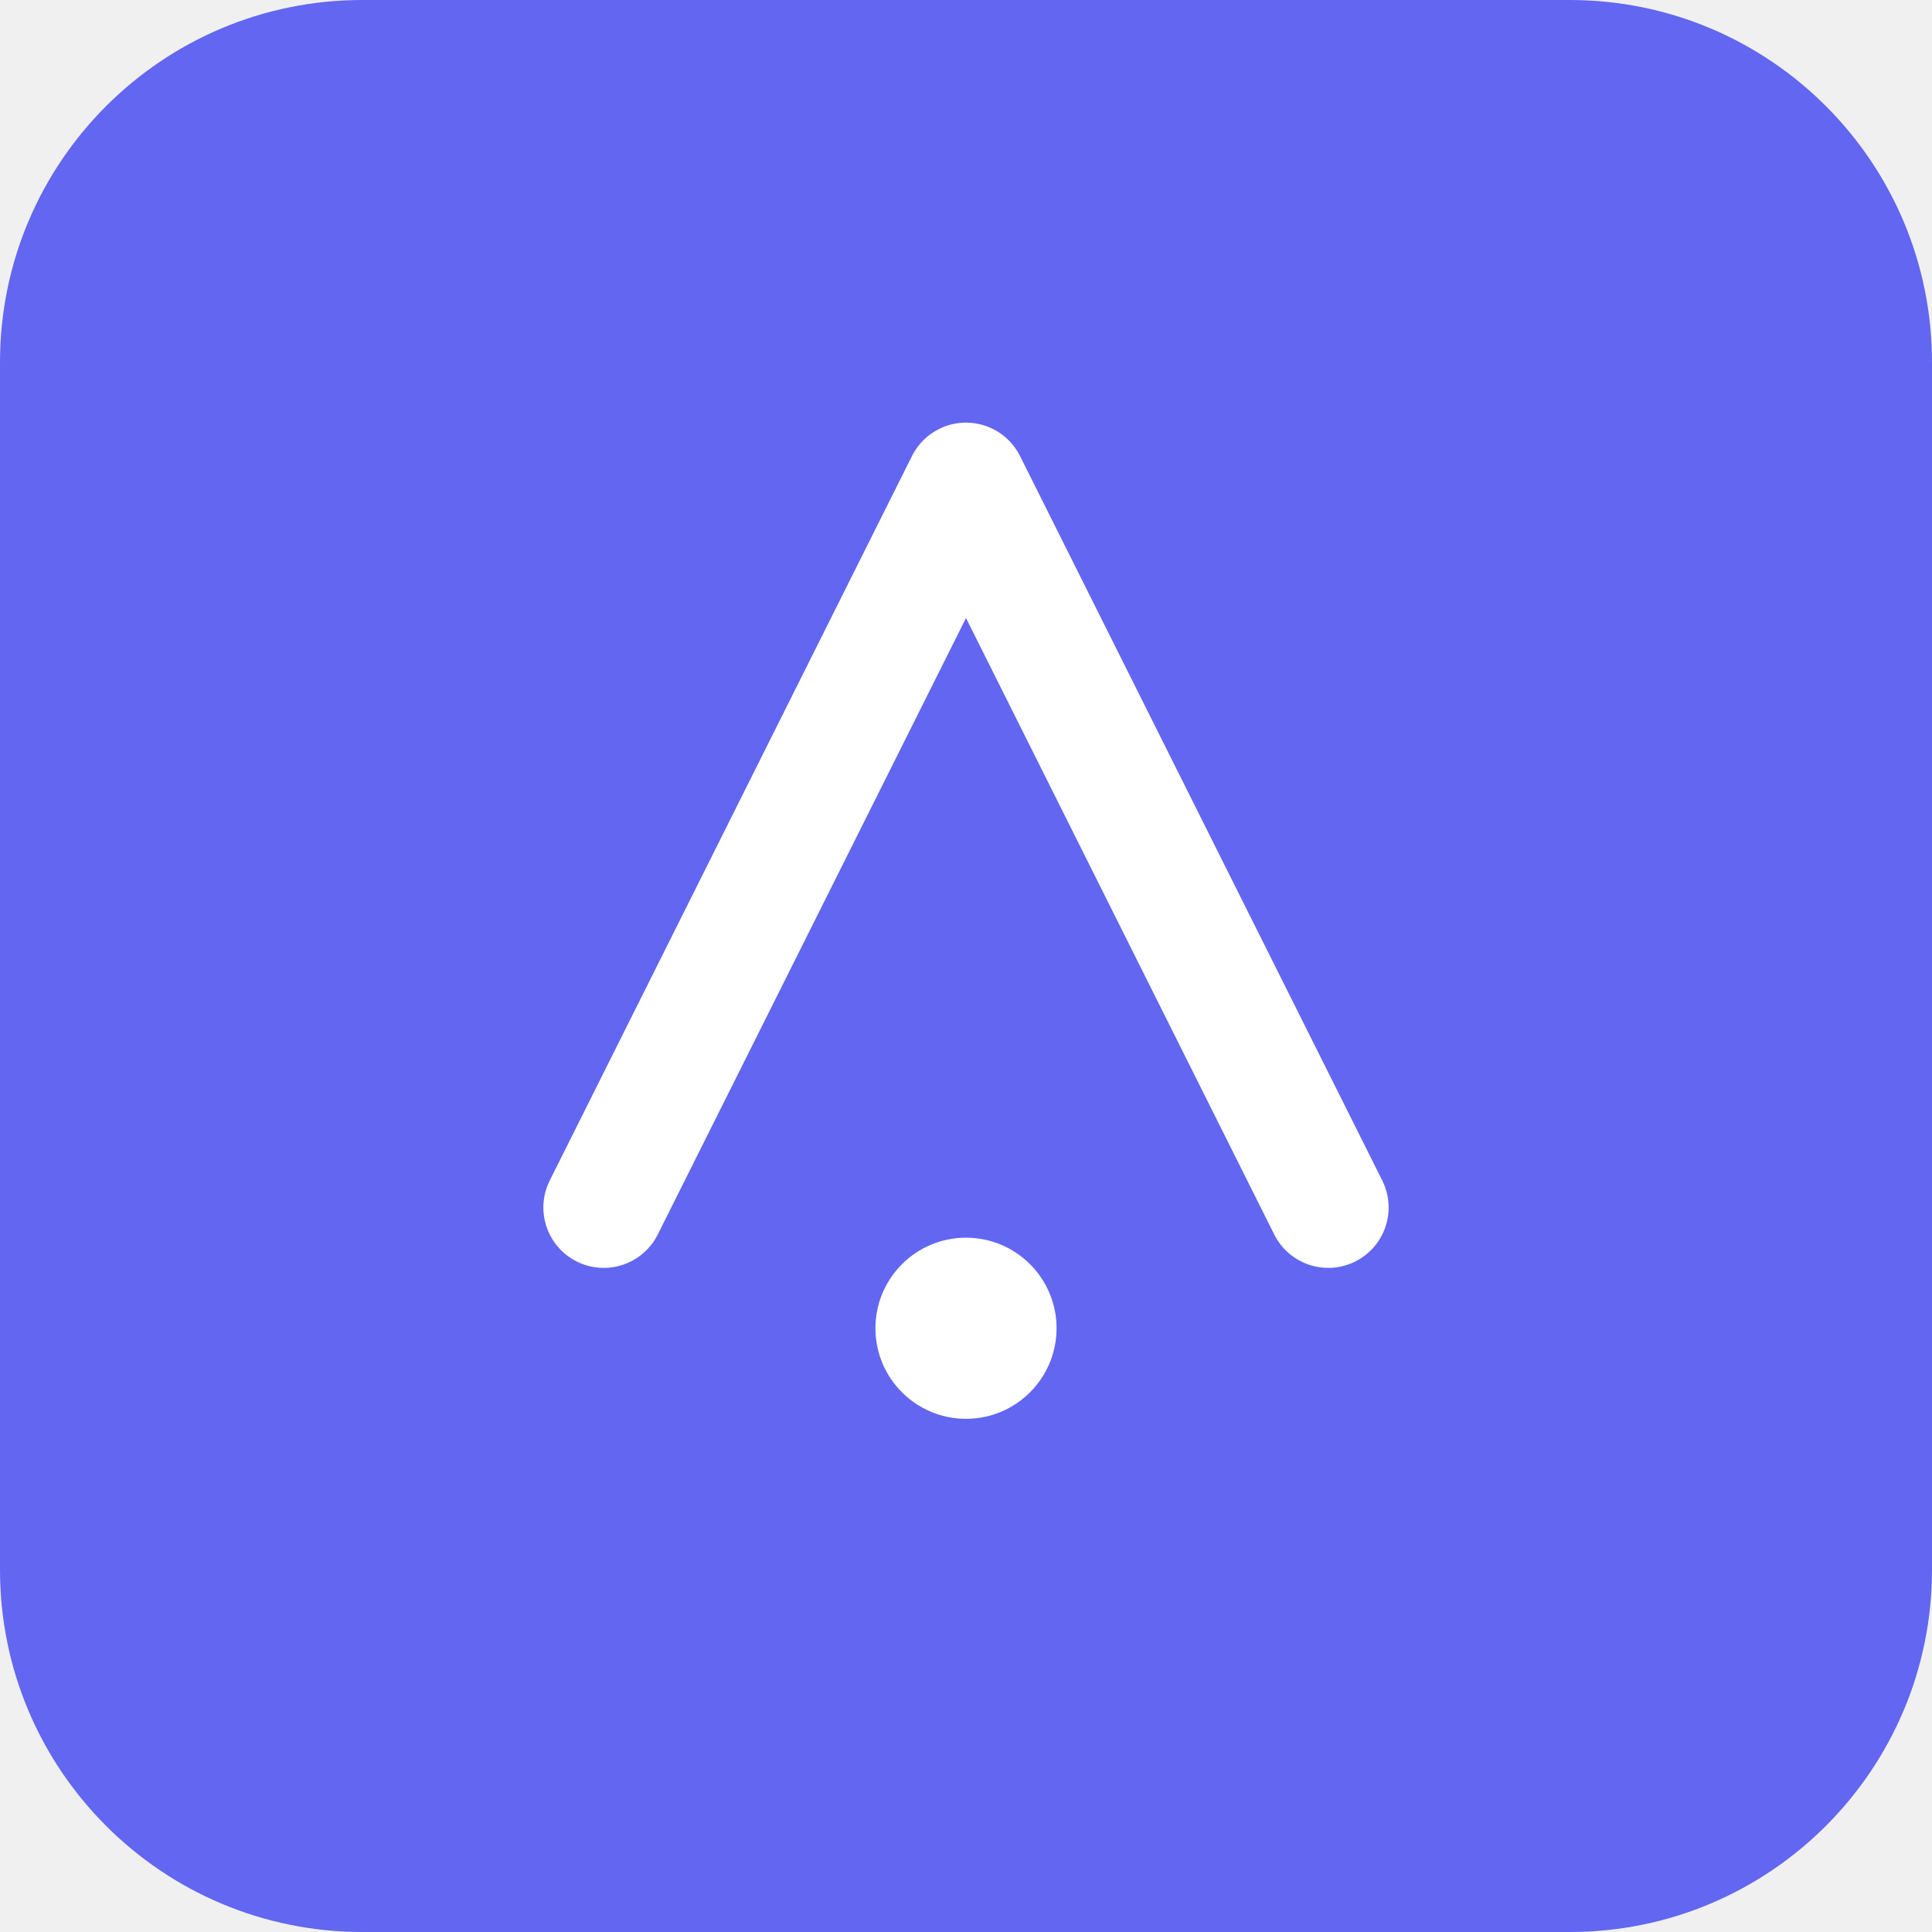
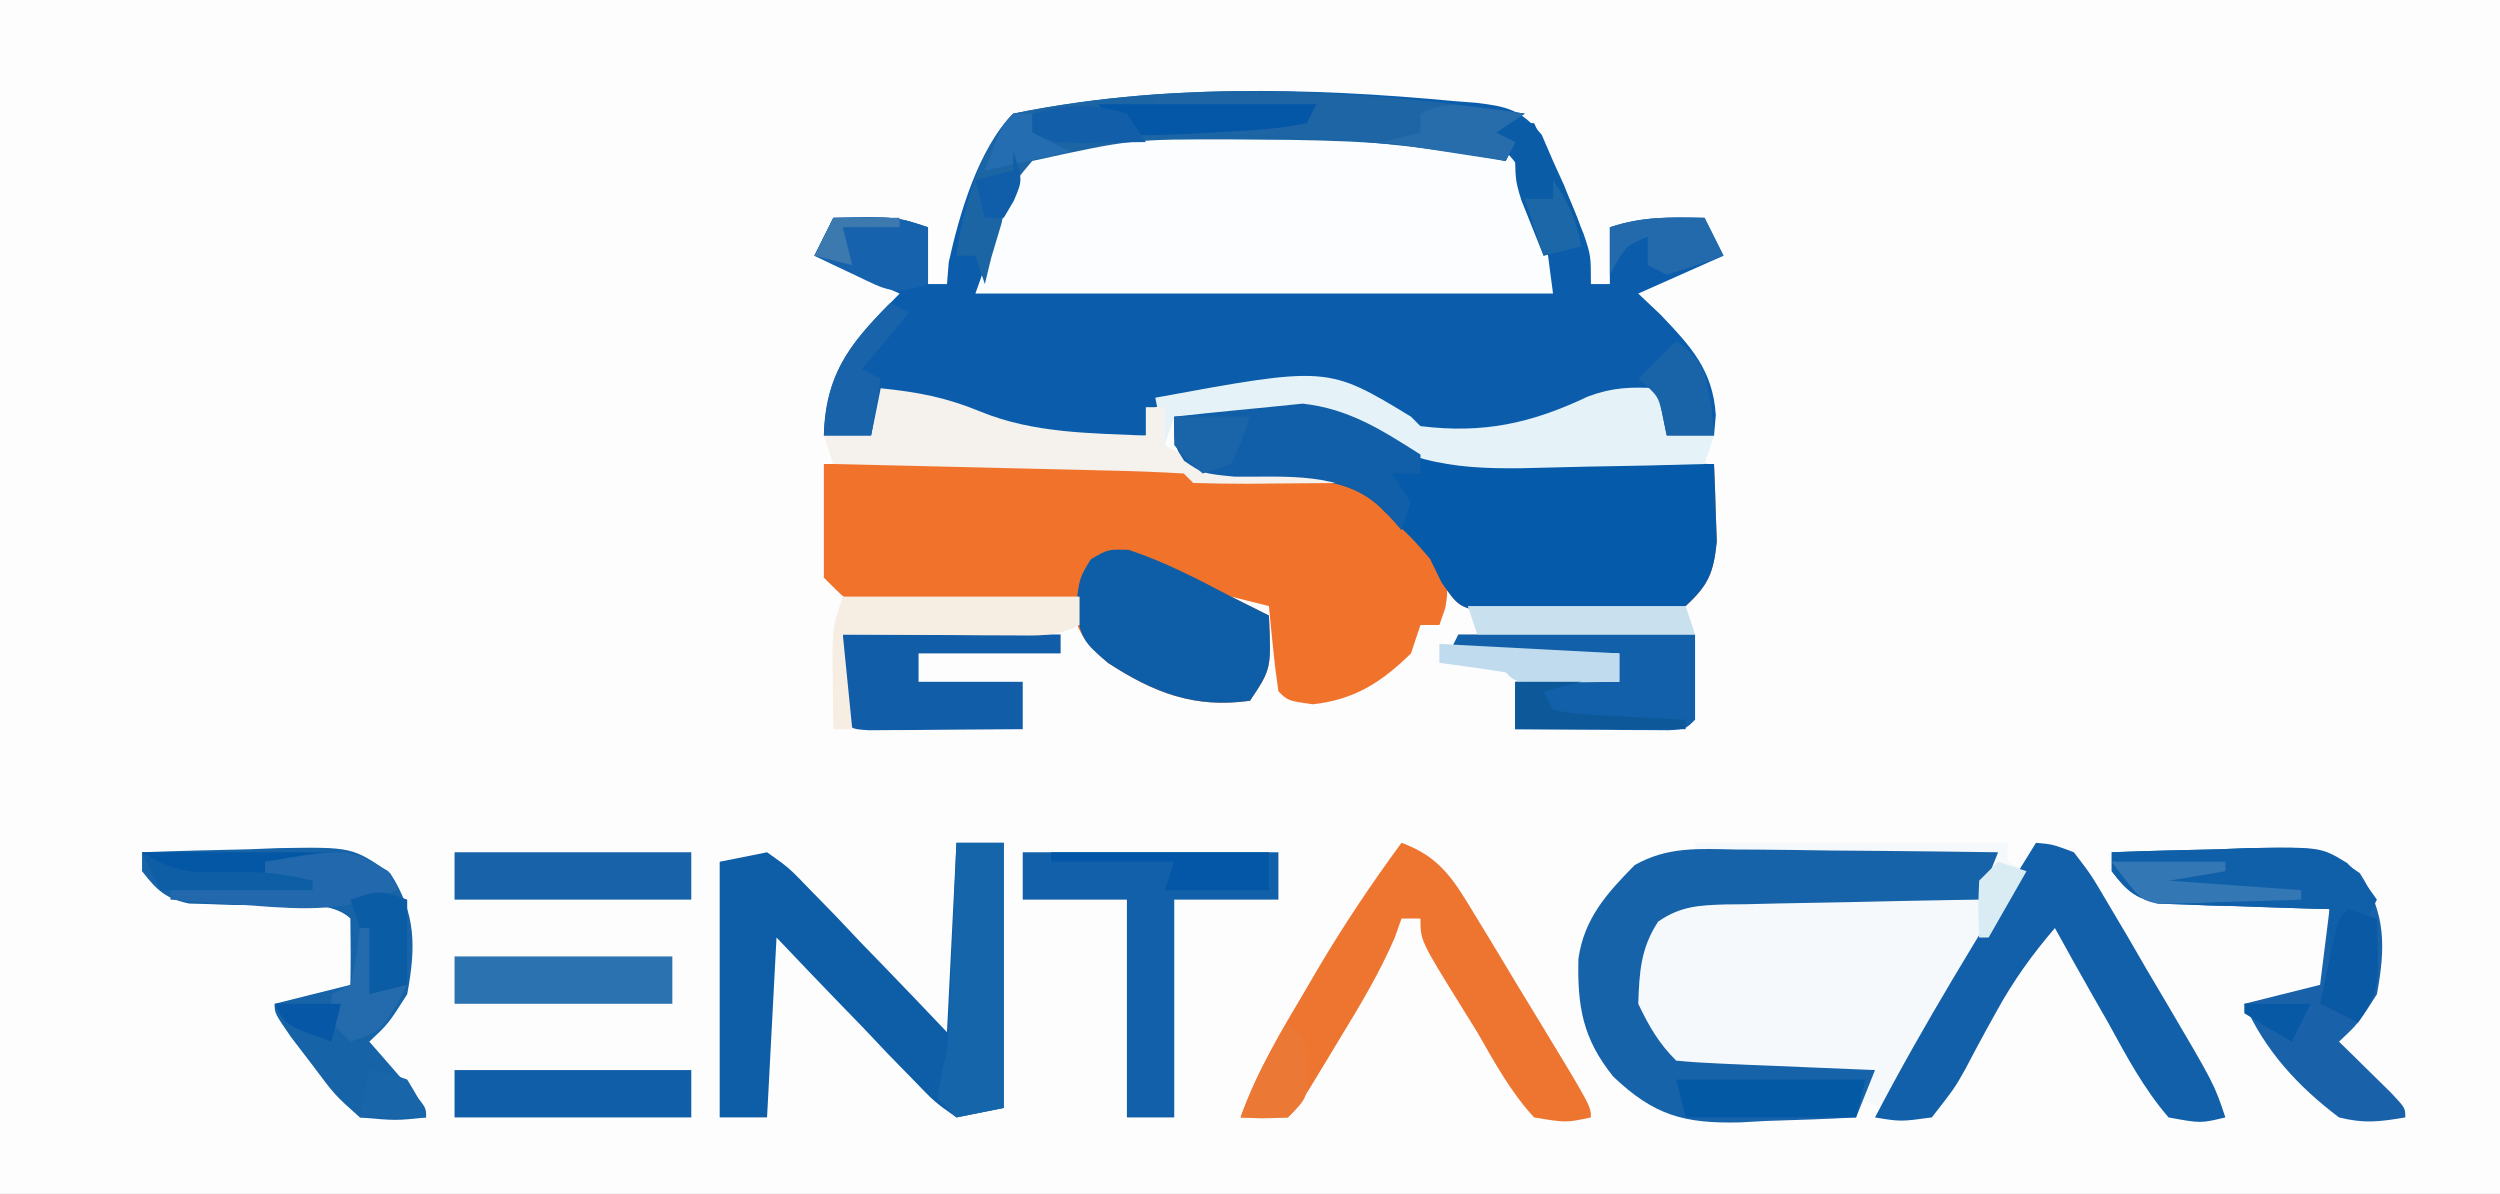
- <svg xmlns="http://www.w3.org/2000/svg" viewBox="0 0 64 64" width="64" height="64" fill="none">
-   <rect width="64" height="64" rx="12" fill="#6366F1" />
-   <path d="M20 40 L32 16 L44 40" stroke="#fff" stroke-width="4" stroke-linecap="round" stroke-linejoin="round" />
-   <circle cx="32" cy="44" r="3" fill="#fff" />
+ <svg xmlns="http://www.w3.org/2000/svg" version="1.1" viewBox="0 0 264 126">
+   <path d="M0 0h264v126H0V0Z" fill="#FDFDFE" />
+   <path d="m153.688 10.688 2.122.16c3.35.388 4.861.744 7.01 3.414L164 17l1.168 2.57 1.02 2.555 1.042 2.57C168 27 168 27 168 30h2v-6c3.473-1.158 6.36-1.069 10-1l2 4-9 4 2.313 2.188c3.226 3.376 5.557 5.866 5.875 10.624L181 46h-5l-1-4c-3.936.41-7.175.992-10.813 2.563-4.695 1.841-9.202 2.222-14.187 1.437-3.438-1.938-3.438-1.938-6-4-7.225-2.408-14.708-.341-22 1l-1 3c-7.963.456-14.294.065-21.66-3.125-2.548-1.109-2.548-1.109-6.34-.875l-1 4h-5c.144-6.93 3.223-10.198 8-15l-9-4 2-4c6.625-.125 6.625-.125 10 1v6h2l.188-2.313C101.284 22.712 103.3 15.7 107 12c15.23-3.128 31.276-2.77 46.688-1.313Z" fill="#0B5DAC" />
+   <path d="M137.563 42.625c3.573.39 4.336.892 7.148 2.848 6.647 3.809 13.919 3.312 21.351 3.34 1.453.023 2.905.048 4.358.076 3.527.062 7.053.095 10.58.111.081 1.75.14 3.5.188 5.25l.105 2.953c-.343 3.277-.868 4.574-3.293 6.797-3.949.844-7.972.602-12 .563l-3.352.072-3.21-.006-2.942.002C154 64 154 64 152.16 61.461L151 59c2 3 2 3 1.625 5.188L152 66h-2l-1 3c-3.147 3.078-5.978 4.886-10.375 5.375C136 74 136 74 135 73a85.688 85.688 0 0 1-.563-4.563l-.253-2.503L134 64l-4-1 4 2c.25 5.625.25 5.625-2 9-5.882.824-10.152-.849-15-4-2.365-2.05-2.976-2.929-4-6l-2.064.048c-3.083.062-6.165.101-9.249.14l-3.248.076-3.115.029-2.872.048C90 64 90 64 87 61V49h38c0-1.72-.572-3.342-1-5 4.516-.509 9.043-.9 13.563-1.375Z" fill="#F1722B" />
+   <path d="M159 16c4.136 4.255 4.178 9.249 5 15h-61l5-14c12.969-5.187 37.89-6.464 51-1Z" fill="#FBFDFE" />
+   <path d="M179 89h33v2l2 1-15 25-3-1 2-3-1.864.063c-2.795.084-5.59.136-8.386.187l-2.934.102c-7.151.098-7.151.098-10.43-2.122-2.1-3.379-2.606-6.275-2.386-10.23 1.34-2.998 2.056-4.528 5-6 2.408-.086 4.787-.116 7.195-.098l2.144.005c2.262.005 4.524.018 6.786.03A4463.778 4463.778 0 0 1 209 95l2-5h-32v-1Z" fill="#F5F9FB" />
+   <path d="M137.563 42.625c3.573.39 4.336.892 7.148 2.848 6.647 3.809 13.919 3.312 21.351 3.34 1.453.023 2.905.048 4.358.076 3.527.062 7.053.095 10.58.111.081 1.75.14 3.5.188 5.25l.105 2.953c-.343 3.277-.868 4.574-3.293 6.797-3.949.844-7.972.602-12 .563l-3.352.072-3.21-.006-2.942.002C154 64 154 64 152.27 61.585L151 59c-1.717-1.992-1.717-1.992-3.563-3.75l-1.816-1.797c-3.753-3.364-8.343-2.756-13.123-2.883-2.918-.137-5.024-.246-7.47-1.922C124 47 124 47 124 44c4.516-.509 9.043-.9 13.563-1.375Z" fill="#055AA9" />
+   <path d="M101 89h5v28l-5 1c-2.312-1.63-2.312-1.63-4.645-4.059l-2.548-2.607-2.62-2.772-2.677-2.76A955.836 955.836 0 0 1 82 99l-1 19h-5V91l5-1c2.312 1.63 2.312 1.63 4.645 4.059l2.548 2.607 2.62 2.772c.883.91 1.767 1.82 2.677 2.76A955.836 955.836 0 0 1 100 109l1-20Z" fill="#0D5DA7" />
+   <path d="m183.266 89.707 2.404.013c2.527.017 5.053.054 7.58.093 1.716.015 3.432.028 5.148.04 4.201.034 8.401.085 12.602.147l-2 5-2.89.044c-3.54.058-7.078.135-10.617.218-1.532.034-3.063.062-4.595.084-2.202.034-4.403.086-6.605.142l-2.074.02c-2.815.087-4.772.182-7.12 1.813-1.852 2.83-1.984 5.346-2.099 8.679 1.137 2.376 2.144 4.144 4 6 1.56.157 3.125.25 4.691.316l2.862.127 3.01.12 3.021.13c2.472.107 4.944.209 7.416.307l-2 5c-3.187.176-6.372.281-9.563.375l-2.712.152c-5.9.13-9.062-.738-13.365-4.837-3.23-4.013-3.796-7.404-3.68-12.44.607-4.267 3.009-6.921 5.944-9.896 3.453-1.968 6.779-1.725 10.642-1.647Z" fill="#1763AA" />
+   <path d="M215 89c1.773.159 1.773.159 4 1 1.815 2.36 1.815 2.36 3.637 5.46l1.998 3.368 2.053 3.547c.694 1.175 1.39 2.35 2.087 3.523 5.053 8.585 5.053 8.585 6.225 12.102-2.602.625-2.602.625-6 0-2.624-3.037-4.454-6.49-6.375-10l-1.652-2.89A488.831 488.831 0 0 1 217 98c-2.386 2.78-4.39 5.568-6.148 8.77l-1.11 2.001a228.21 228.21 0 0 0-2.21 4.141c-1.118 1.983-1.118 1.983-3.532 5.088-3.29.45-3.29.45-6 0 5.195-9.952 11.095-19.459 17-29Z" fill="#1260A9" />
+   <path d="M148 89c4.2 1.517 5.628 4.111 7.89 7.848l1.06 1.733c1.11 1.821 2.204 3.651 3.3 5.481a2817.29 2817.29 0 0 0 2.258 3.706C168 116.812 168 116.812 168 118c-2.625.563-2.625.563-6 0-2.486-2.697-4.183-5.828-6-9l-1.71-2.754C150 99.33 150 99.33 150 97h-2l-.715 2.016c-1.633 3.791-3.701 7.214-5.847 10.734l-1.249 2.074c-3.041 5.028-3.041 5.028-4.189 6.176-1.666.04-3.334.043-5 0 1.699-4.802 4.224-9.014 6.813-13.375l1.29-2.21C141.85 97.76 144.8 93.354 148 89Z" fill="#ED7530" />
+   <path d="M223 90c3.729-.146 7.457-.234 11.188-.313l3.197-.126c7.799-.123 7.799-.123 11.818 2.646 2.766 4.299 2.713 7.848 1.797 12.793-2 3.125-2 3.125-4 5l1.531 1.496 1.969 1.942 1.969 1.933C254 117 254 117 254 118c-2.777.463-4.315.665-7 0-4.326-3.262-7.794-7.028-10-12l8-2 1-8-1.788-.044a931.97 931.97 0 0 1-8.024-.269l-2.815-.068-2.705-.107-2.491-.08c-2.633-.523-3.57-1.313-5.177-3.432v-2Z" fill="#1962A9" />
+   <path d="M15 90c3.729-.146 7.457-.234 11.188-.313l3.197-.126c7.799-.123 7.799-.123 11.818 2.646C43.97 96.506 43.916 100.055 43 105c-2 3.125-2 3.125-4 5l1.313 1.496L42 113.438l1.688 1.933C45 117 45 117 45 118c-3.191.34-3.191.34-7 0-2.652-2.371-2.652-2.371-4.938-5.438l-2.34-3.058C29 107 29 107 29 106l8-2c.042-2.333.04-4.667 0-7-2.326-2.326-9.053-1.357-12.387-1.43l-2.418-.093-2.218-.06C17.48 94.89 16.55 93.996 15 92v-2Z" fill="#1663A8" />
+   <path d="m161 12-3 2 2 1-1 2-1.965-.438c-7.887-1.492-15.584-1.783-23.597-1.812l-3.15-.027C119.477 14.7 119.477 14.7 109 17c-2.469 2.927-2.469 2.927-3.25 6.625l-1.078 3.602L104 30l-1-3h-2c.614-4.758 2.51-11.51 6-15 17.73-3.642 36.213-2.642 54 0Z" fill="#1C65A5" />
+   <path d="M108 90h27v5h-11v23h-5V95h-11v-5Z" fill="#1160A9" />
+   <path d="m149 44 1 1c6.612.815 11.706-.283 17.676-3.125 2.589-.975 4.58-1.03 7.324-.875l1 5h5l-1 3a778.81 778.81 0 0 1-12.323.275 311.9 311.9 0 0 0-4.18.102c-7.79.238-13.814.179-20.47-4.253-3.562-1.975-7.12-1.663-11.09-1.437l-2.333.069c-1.87.058-3.737.148-5.604.244l-1 3-1-5c18.197-3.346 18.197-3.346 27 2Z" fill="#E5F3F9" />
+   <path d="M119.188 58.063C123.001 59.333 126.45 61.13 130 63a876.89 876.89 0 0 0 4 2c.25 5.625.25 5.625-2 9-5.882.824-10.152-.849-15-4-2.523-2.137-2.949-2.59-3.375-6 .375-3 .375-3 1.563-4.938 1.812-1.062 1.812-1.062 4-1Z" fill="#0D5EA7" />
+   <path d="M93 41c3.977.414 6.89.955 10.625 2.5 5.548 2.248 11.46 2.239 17.375 2.5v-3h2v4c3.708 2.351 7.486 2.432 11.75 2.625l2.113.117A679.2 679.2 0 0 0 142 50v1c-2.646.027-5.292.047-7.938.063l-2.287.025A182.68 182.68 0 0 1 126 51l-1-1a215.38 215.38 0 0 0-8.191-.316l-2.485-.063c-2.629-.066-5.258-.125-7.886-.184l-5.334-.13C96.736 49.199 92.368 49.098 88 49l-1-3h5l1-5Z" fill="#F5F1EC" />
+   <path d="M154 67h25v9c-1 1-1 1-2.766 1.114l-2.27-.016-2.45-.01-2.577-.025-2.587-.014c-2.117-.012-4.233-.03-6.35-.049v-5h11v-3h-18l1-2Z" fill="#1160A9" />
+   <path d="M89 67h23v2H97v3h11v5c-2.98.027-5.958.047-8.938.063l-2.576.025-2.45.01-2.27.016C90 77 90 77 89 76v-9Z" fill="#115DA8" />
+   <path d="M137.563 42.625c4.86.53 8.359 2.786 12.437 5.375v2h-3l2 3-1 3-2.063-2.438c-4.406-3.8-10.066-3.172-15.574-3.226C127 50 127 50 125.043 48.664 124 47 124 47 124 44c4.516-.509 9.043-.9 13.563-1.375Z" fill="#105FA8" />
+   <path d="M101 89h5v28l-5 1-2-2c.355-2.294.355-2.294 1-5 .14-1.765.244-3.532.316-5.3l.127-2.96.12-3.052.13-3.112c.106-2.525.208-5.05.307-7.576Z" fill="#1565AB" />
+   <path d="M223 90c3.729-.146 7.457-.234 11.188-.313l3.197-.126c7.699-.122 7.699-.122 10.469 1.574C249.238 92.52 249.238 92.52 251 95l-1 2h-2l-1 5h-1v-6l-1.788-.044a931.97 931.97 0 0 1-8.024-.269l-2.815-.068-2.705-.107-2.491-.08c-2.633-.523-3.57-1.313-5.177-3.432v-2Z" fill="#0F5FA9" />
+   <path d="M48 113h25v5H48v-5Z" fill="#105EA7" />
+   <path d="M48 90h25v5H48v-5Z" fill="#1762A9" />
+   <path d="M48 101h23v5H48v-5Z" fill="#2B72B0" />
+   <path d="M122 10c13.175-.239 25.956.062 39 2l-3 2 2 1-1 2-2.21-.402c-9.582-1.62-19.092-2.184-28.79-2.598v-1l10-1-16-1v-1Z" fill="#1E65A5" />
+   <path d="M89 63h25v3c-2.557 1.279-4.367 1.113-7.227 1.098l-3.125-.01-3.273-.025-3.297-.014c-2.693-.012-5.385-.03-8.078-.049l1 10h-2c-.027-1.77-.046-3.542-.063-5.313l-.035-2.988C88 66 88 66 89 63Z" fill="#F6EDE3" />
+   <path d="M177 114h20l-1 4h-18l-1-4Z" fill="#0459A5" />
+   <path d="M88 23c6.625-.125 6.625-.125 10 1v6c-3.642 1.214-4.332.667-7.688-.938l-2.449-1.152L86 27l2-4Z" fill="#1662AC" />
+   <path d="M15 90h21v1h-8v2h5v1H17l-2-4Z" fill="#0357A4" />
+   <path d="m41 92 1 2c-5.343 2.265-9.734 2.075-15.375 1.625l-2.52-.172c-2.035-.14-4.07-.295-6.105-.453v-1l10-1v-2c8.702-1.475 8.702-1.475 13 1Z" fill="#2169AC" />
+   <path d="M111 90h23v4h-11l1-3h-13v-1Z" fill="#0457A6" />
+   <path d="M157 13h5c.838 1.79 1.67 3.582 2.5 5.375l1.406 3.023C167 24 167 24 167 26l-4 1a344.566 344.566 0 0 1-1.5-3.75l-.844-2.11C160 19 160 19 160 15l-3-1v-1Z" fill="#0B5CA6" />
+   <path d="M116 11h23l-1 2c-3.285.703-6.65.807-10 1l-2.816.164c-5.148.165-5.148.165-7.184-.164l-2-3Z" fill="#0456A6" />
+   <path d="M155 64h23l1 3h-23l-1-3Z" fill="#C9E0EE" />
+   <path d="m248 96 3 1c.25 7.625.25 7.625-2 11l-4-2c.308-1.48.622-2.96.938-4.438l.527-2.496C247 97 247 97 248 96Z" fill="#0A59A5" />
+   <path d="m94 32 2 1-5 6 2 1-1 6h-5c.263-6.45 2.507-9.48 7-14Z" fill="#1863A9" />
+   <path d="M43 95v9l-4 1-.438-3.313C38.117 98.07 38.117 98.07 37 95c3-1 3-1 6 0Z" fill="#0A5CA5" />
+   <path d="M177 36c2.797 2.068 3.027 3.144 3.688 6.688L181 46h-5l-.375-1.875c-.497-2.316-.497-2.316-2.625-4.125l4-4Z" fill="#1964A9" />
+   <path d="m180 23 2 4c-1.977.73-3.98 1.394-6 2l-2-1v-3c-2.33.959-2.33.959-4 4v-5c3.473-1.158 6.36-1.069 10-1Z" fill="#226AAB" />
+   <path d="m152 68 19 1v3c-1.812.027-3.625.046-5.438.063l-3.058.035C160 72 160 72 159 71a235.648 235.648 0 0 0-7-1v-2Z" fill="#C0DBED" />
+   <path d="M136 108c2 2 2 2 2.25 5-.25 3-.25 3-2.25 5-2.625.125-2.625.125-5 0 1.335-3.594 2.96-6.755 5-10Z" fill="#EB7834" />
+   <path d="m156.625 11.438 2.477.308L161 12l-3 2 2 1-1 2-13-2 4-1v-2c2.52-1.26 3.854-.919 6.625-.563Z" fill="#276DAC" />
+   <path d="M223 91h12v1l-6 1 14 1v1c-2.772.108-5.54.187-8.313.25l-2.38.102-2.295.039-2.11.063C226 95 226 95 223 91Z" fill="#3477B5" />
+   <path d="M160 72h7l-4 1 1 2c3.276.47 3.276.47 7.063.625l3.91.227L178 76v1h-18v-5Z" fill="#0C5899" />
+   <path d="M38 98h1v7l4-1c-2.625 4.875-2.625 4.875-6 6l-2-2v-3l2-1c.658-3.03.658-3.03 1-6Z" fill="#236BAC" />
+   <path d="m119 12 2 3c-1.625.027-3.25.046-4.875.063l-2.742.035C111 15 111 15 109 14v-2c3.665-.943 6.368-1.178 10 0Z" fill="#125EA8" />
+   <path d="M124 44h8c-.813 2.438-.813 2.438-2 5l-3 1c-1.5-1.313-1.5-1.313-3-3v-3Z" fill="#1A64AA" />
+   <path d="m15 90 1.723.996c2.496 1.1 4.013 1.184 6.715 1.067 3.348-.083 6.295.094 9.562.937v1H17l-2-4Z" fill="#0D5EA5" />
+   <path d="M107 12h2v2l4 2-9 2c1.875-4.875 1.875-4.875 3-6Z" fill="#256DB1" />
+   <path d="M39 113c1.875.25 1.875.25 4 1 1.25 2.063 1.25 2.063 2 4h-7l1-5Z" fill="#1965AA" />
+   <path d="M164 19c1.746 2.62 2.387 4.038 3 7l-4 1-2-6h3v-2Z" fill="#1B67A8" />
+   <path d="M29 106h7l-1 4c-4.875-1.75-4.875-1.75-6-4Z" fill="#0657A6" />
+   <path d="m211 91 3 1-4 7h-1c-.125-2.875-.125-2.875 0-6l2-2Z" fill="#D9ECF3" />
+   <path d="M107 16c1 3 1 3 .063 5.188L106 23h-2l-1-4 4-1v-2Z" fill="#105EA9" />
+   <path d="M88 23h7v1h-6l1 4-4-1 2-4Z" fill="#3C79AF" />
+   <path d="M237 106h7l-2 4a158.623 158.623 0 0 1-5-3v-1Z" fill="#0758A5" />
</svg>
